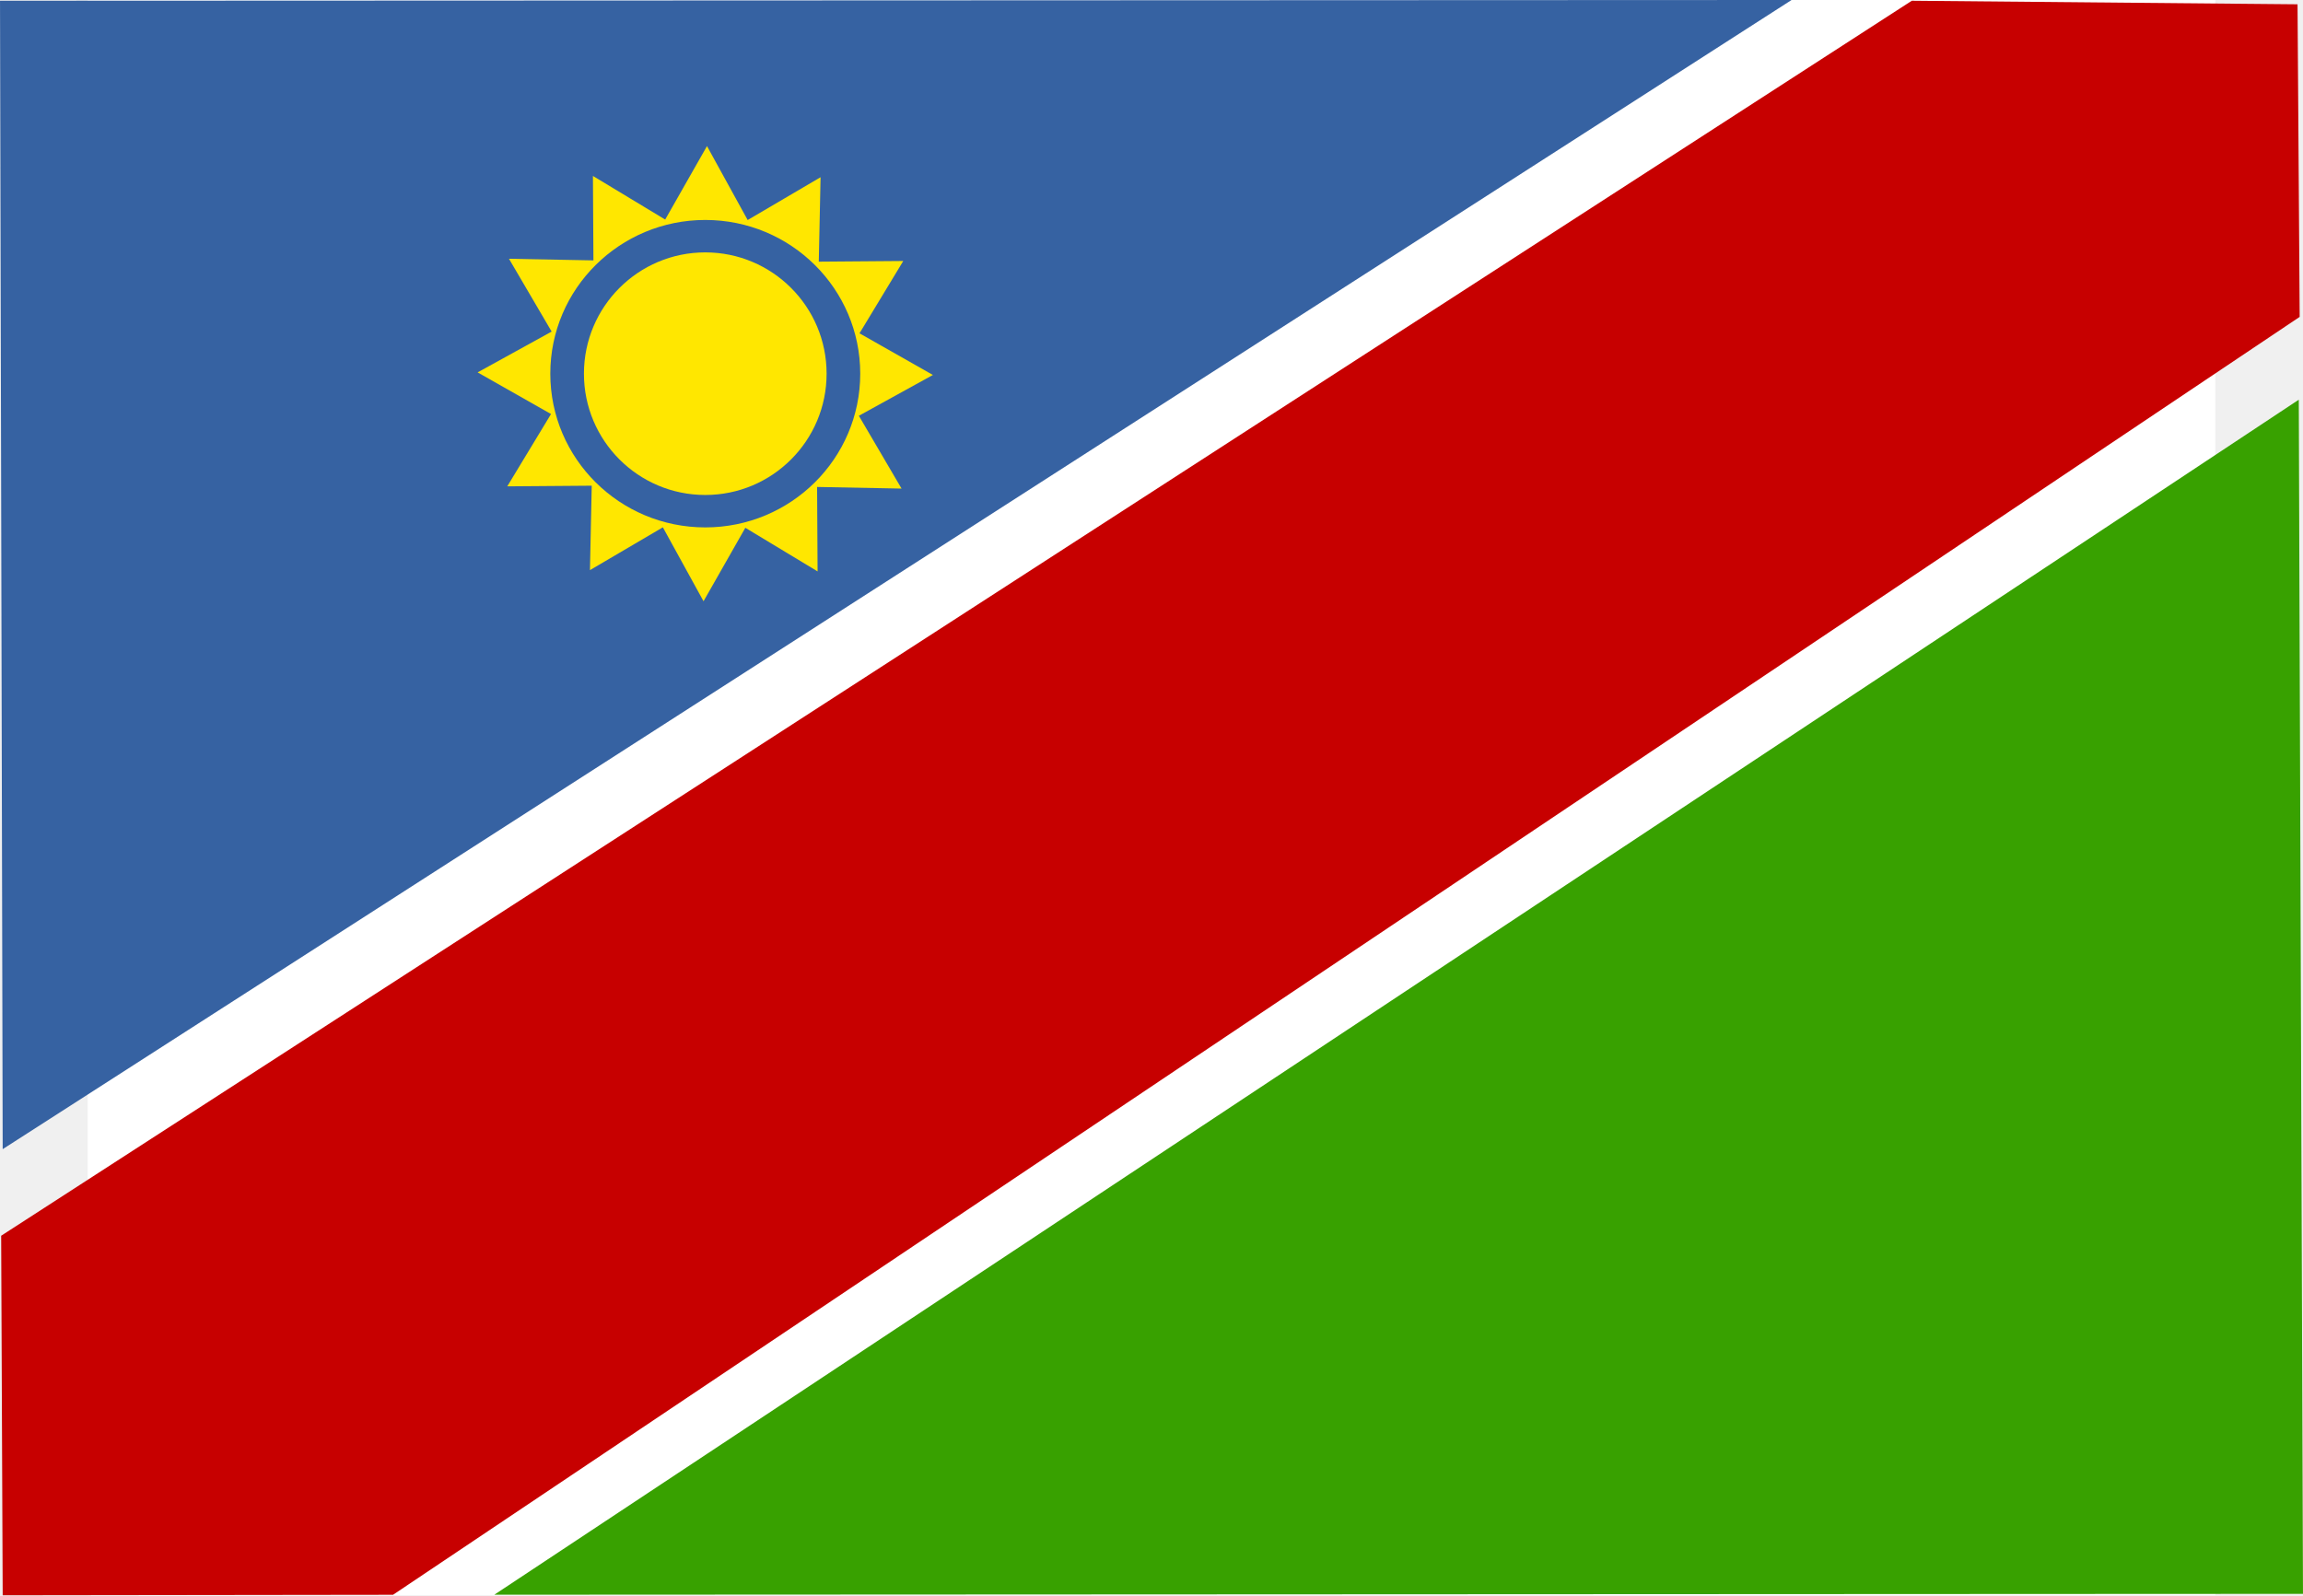
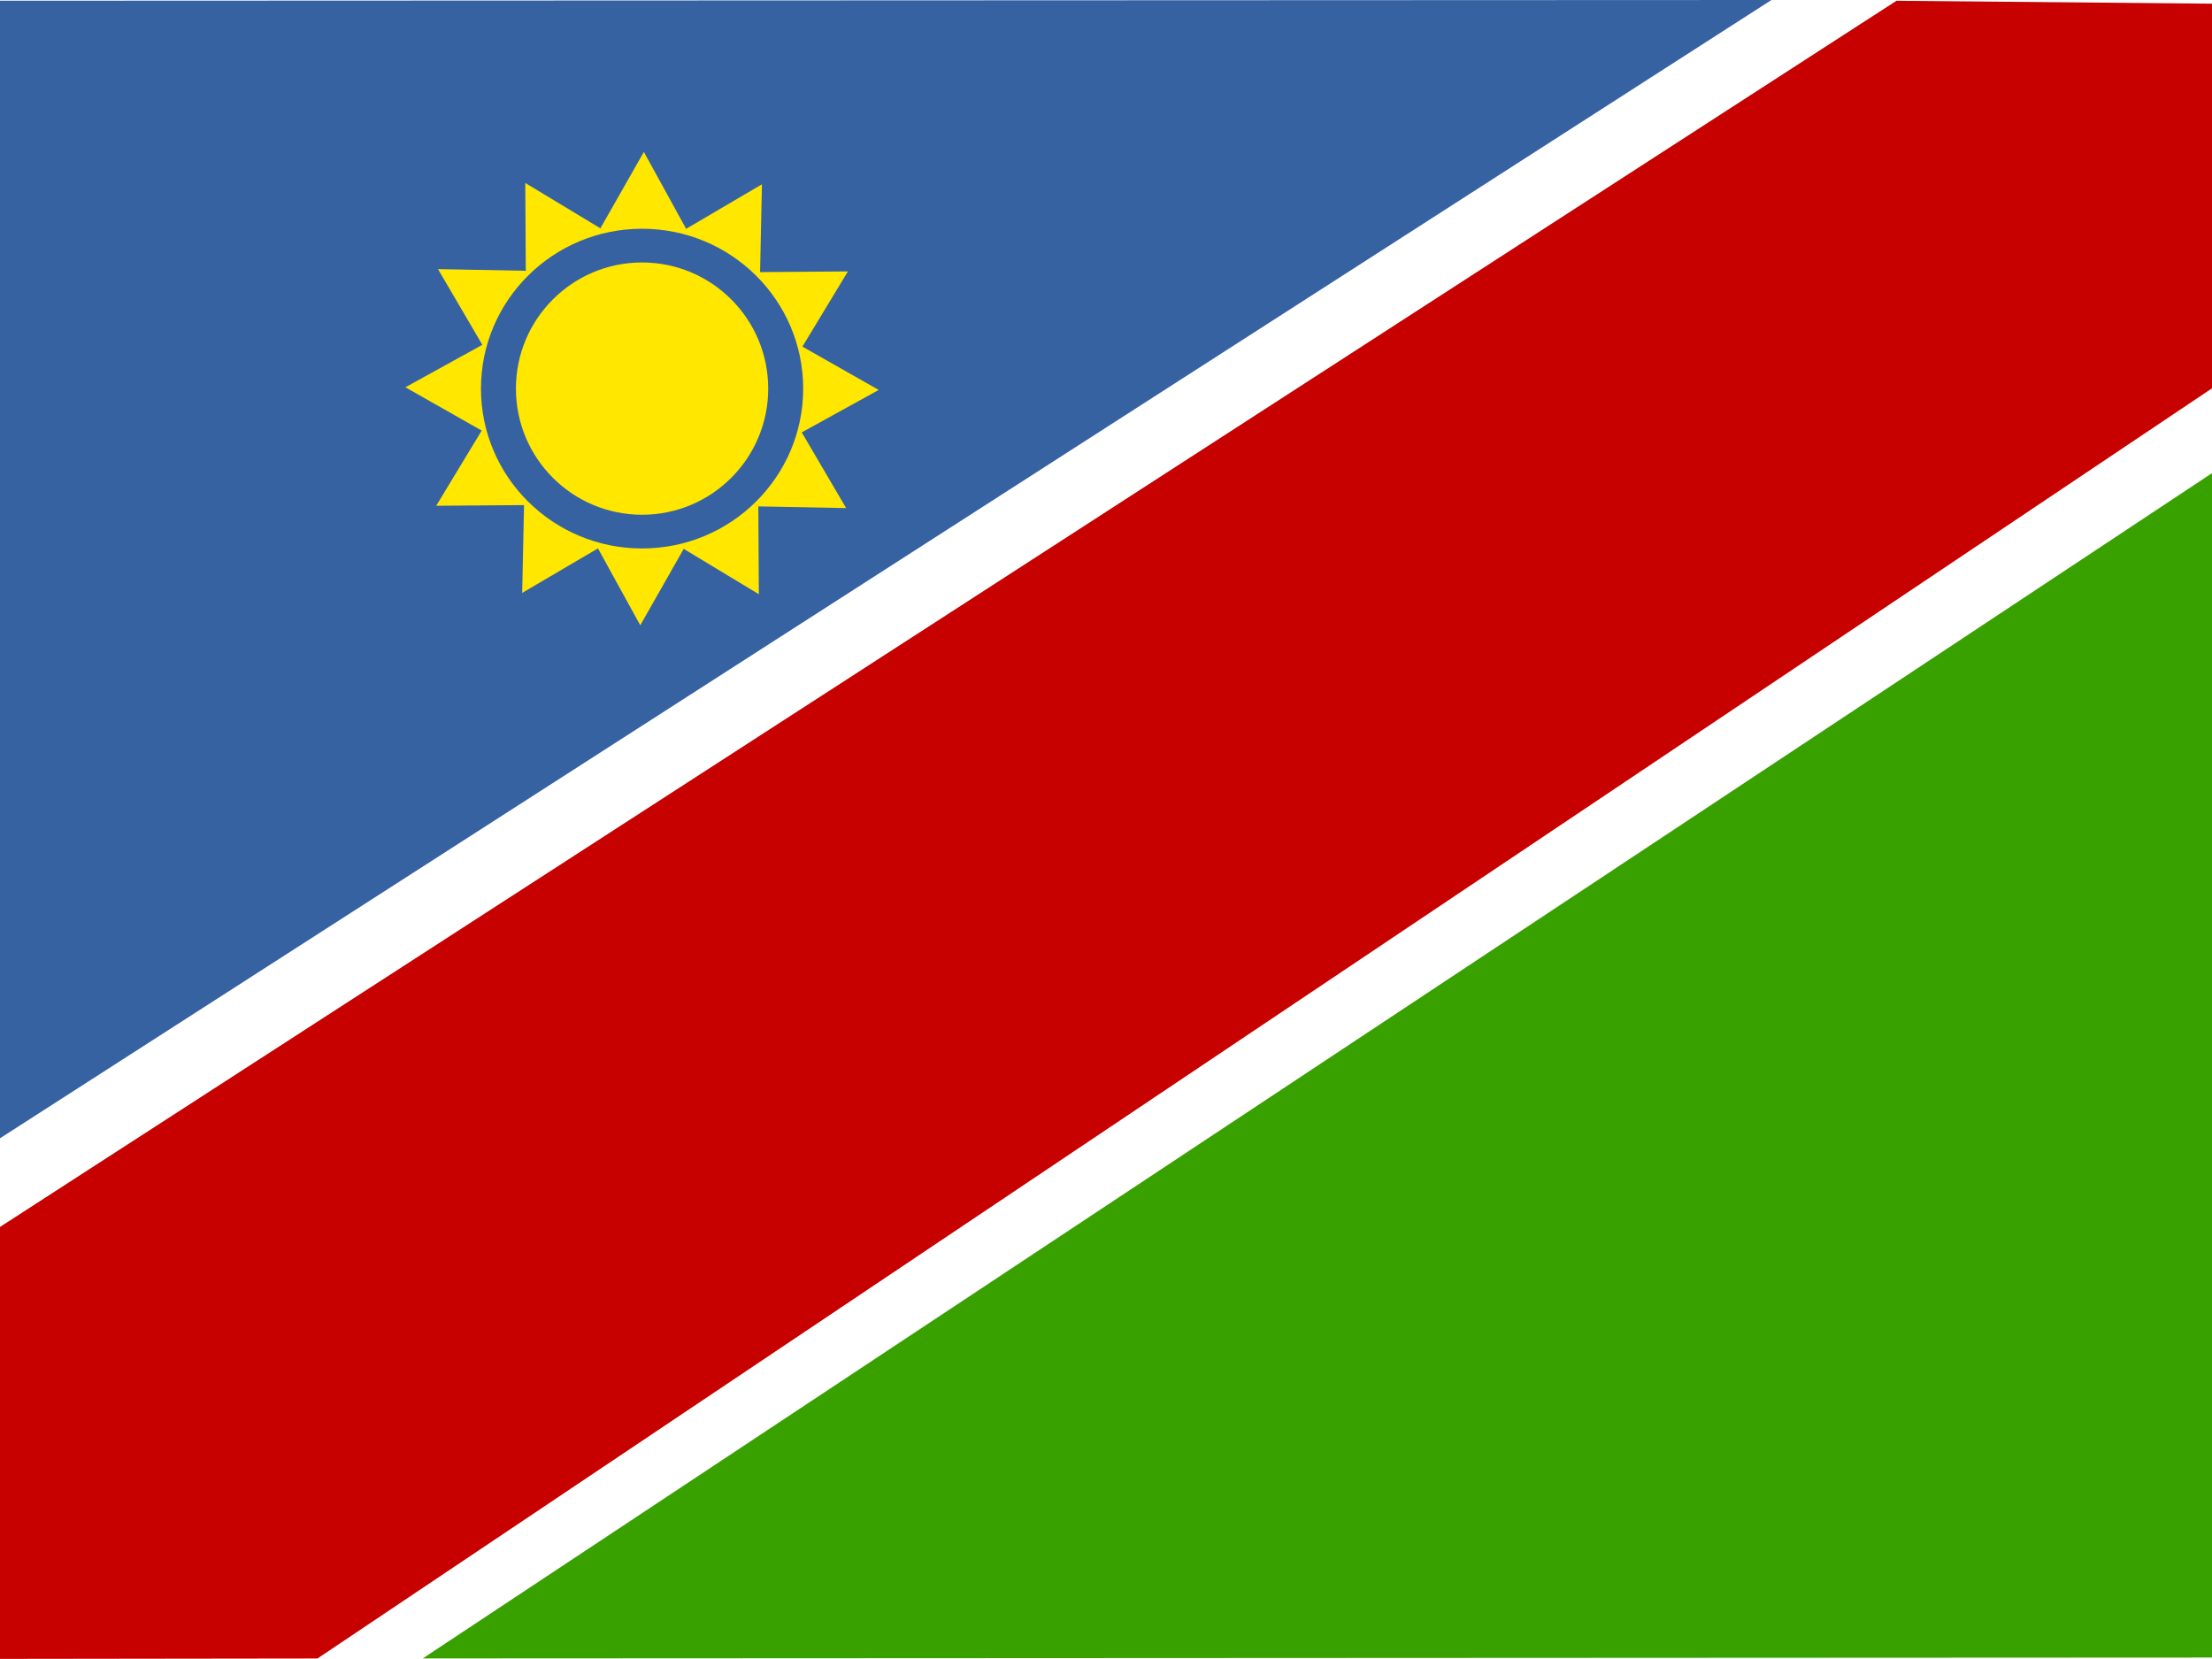
- <svg xmlns="http://www.w3.org/2000/svg" version="1" viewBox="0 0 692.752 480">
-   <g fill-rule="evenodd" clip-path="url(#a)" transform="translate(26.378)">
+ <svg xmlns="http://www.w3.org/2000/svg" height="480" width="640" version="1">
+   <defs>
+     <clipPath id="a">
+       <path fill-opacity=".67" d="M0 0h640v480H0z" />
+     </clipPath>
+   </defs>
+   <g fill-rule="evenodd" clip-path="url(#a)">
    <path fill="#fff" d="M0 0h640v480H0z" />
-     <path fill="#3662a2" d="M-26.374.224l.803 345.543L512.535 0-26.378.222z" />
-     <path fill="#38a100" d="M666.37 479.56l-1.262-359.298-542.793 359.57 544.059-.266z" />
-     <path fill="#c70000" d="M-26.028 371.822L-25.57 480l117.421-.15L665.375 95.344l-.646-94.05L548.704.224-26.031 371.82z" />
-     <path fill="#ffe700" d="M219.556 171.927l-21.733-13.122-12.575 22.103-12.235-22.246-21.93 12.883.536-25.406-25.413.198 13.167-21.759-22.082-12.531 22.27-12.278-12.837-21.907 25.405.487-.15-25.41 21.734 13.125 12.575-22.106 12.235 22.246 21.93-12.88-.536 25.407 25.41-.201-13.165 21.76 22.08 12.532-22.27 12.278 12.84 21.906-25.405-.488z" />
-     <path fill="#3662a2" d="M232.384 112.437c0 25.544-20.87 46.252-46.613 46.252s-46.614-20.708-46.614-46.252 20.87-46.253 46.614-46.253 46.613 20.708 46.613 46.253z" />
-     <path fill="#ffe700" d="M222.267 112.437c0 20.156-16.34 36.496-36.496 36.496s-36.497-16.34-36.497-36.496 16.34-36.497 36.497-36.497 36.496 16.34 36.496 36.497z" />
+     <path d="M-26.374.224l.803 345.543L512.535 0-26.378.222z" fill="#3662a2" />
+     <path d="M666.37 479.56l-1.262-359.298-542.793 359.57 544.059-.266z" fill="#38a100" />
+     <path d="M-26.028 371.822L-25.57 480l117.421-.15L665.375 95.344l-.646-94.05L548.704.224-26.031 371.82z" fill="#c70000" />
+     <g>
+       <path fill="#ffe700" d="M219.556 171.927l-21.733-13.122-12.575 22.103-12.235-22.246-21.93 12.883.536-25.406-25.413.198 13.167-21.759-22.082-12.531 22.27-12.278-12.837-21.907 25.405.487-.15-25.41 21.734 13.125 12.575-22.106 12.235 22.246 21.93-12.88-.536 25.407 25.41-.201-13.165 21.76 22.08 12.532-22.27 12.278 12.84 21.906-25.405-.488z" />
+       <path d="M232.384 112.437c0 25.544-20.87 46.252-46.613 46.252s-46.614-20.708-46.614-46.252 20.87-46.253 46.614-46.253 46.613 20.708 46.613 46.253z" fill="#3662a2" />
+       <path d="M222.267 112.437c0 20.156-16.34 36.496-36.496 36.496s-36.497-16.34-36.497-36.496 16.34-36.497 36.497-36.497 36.496 16.34 36.496 36.497z" fill="#ffe700" />
+     </g>
  </g>
</svg>
